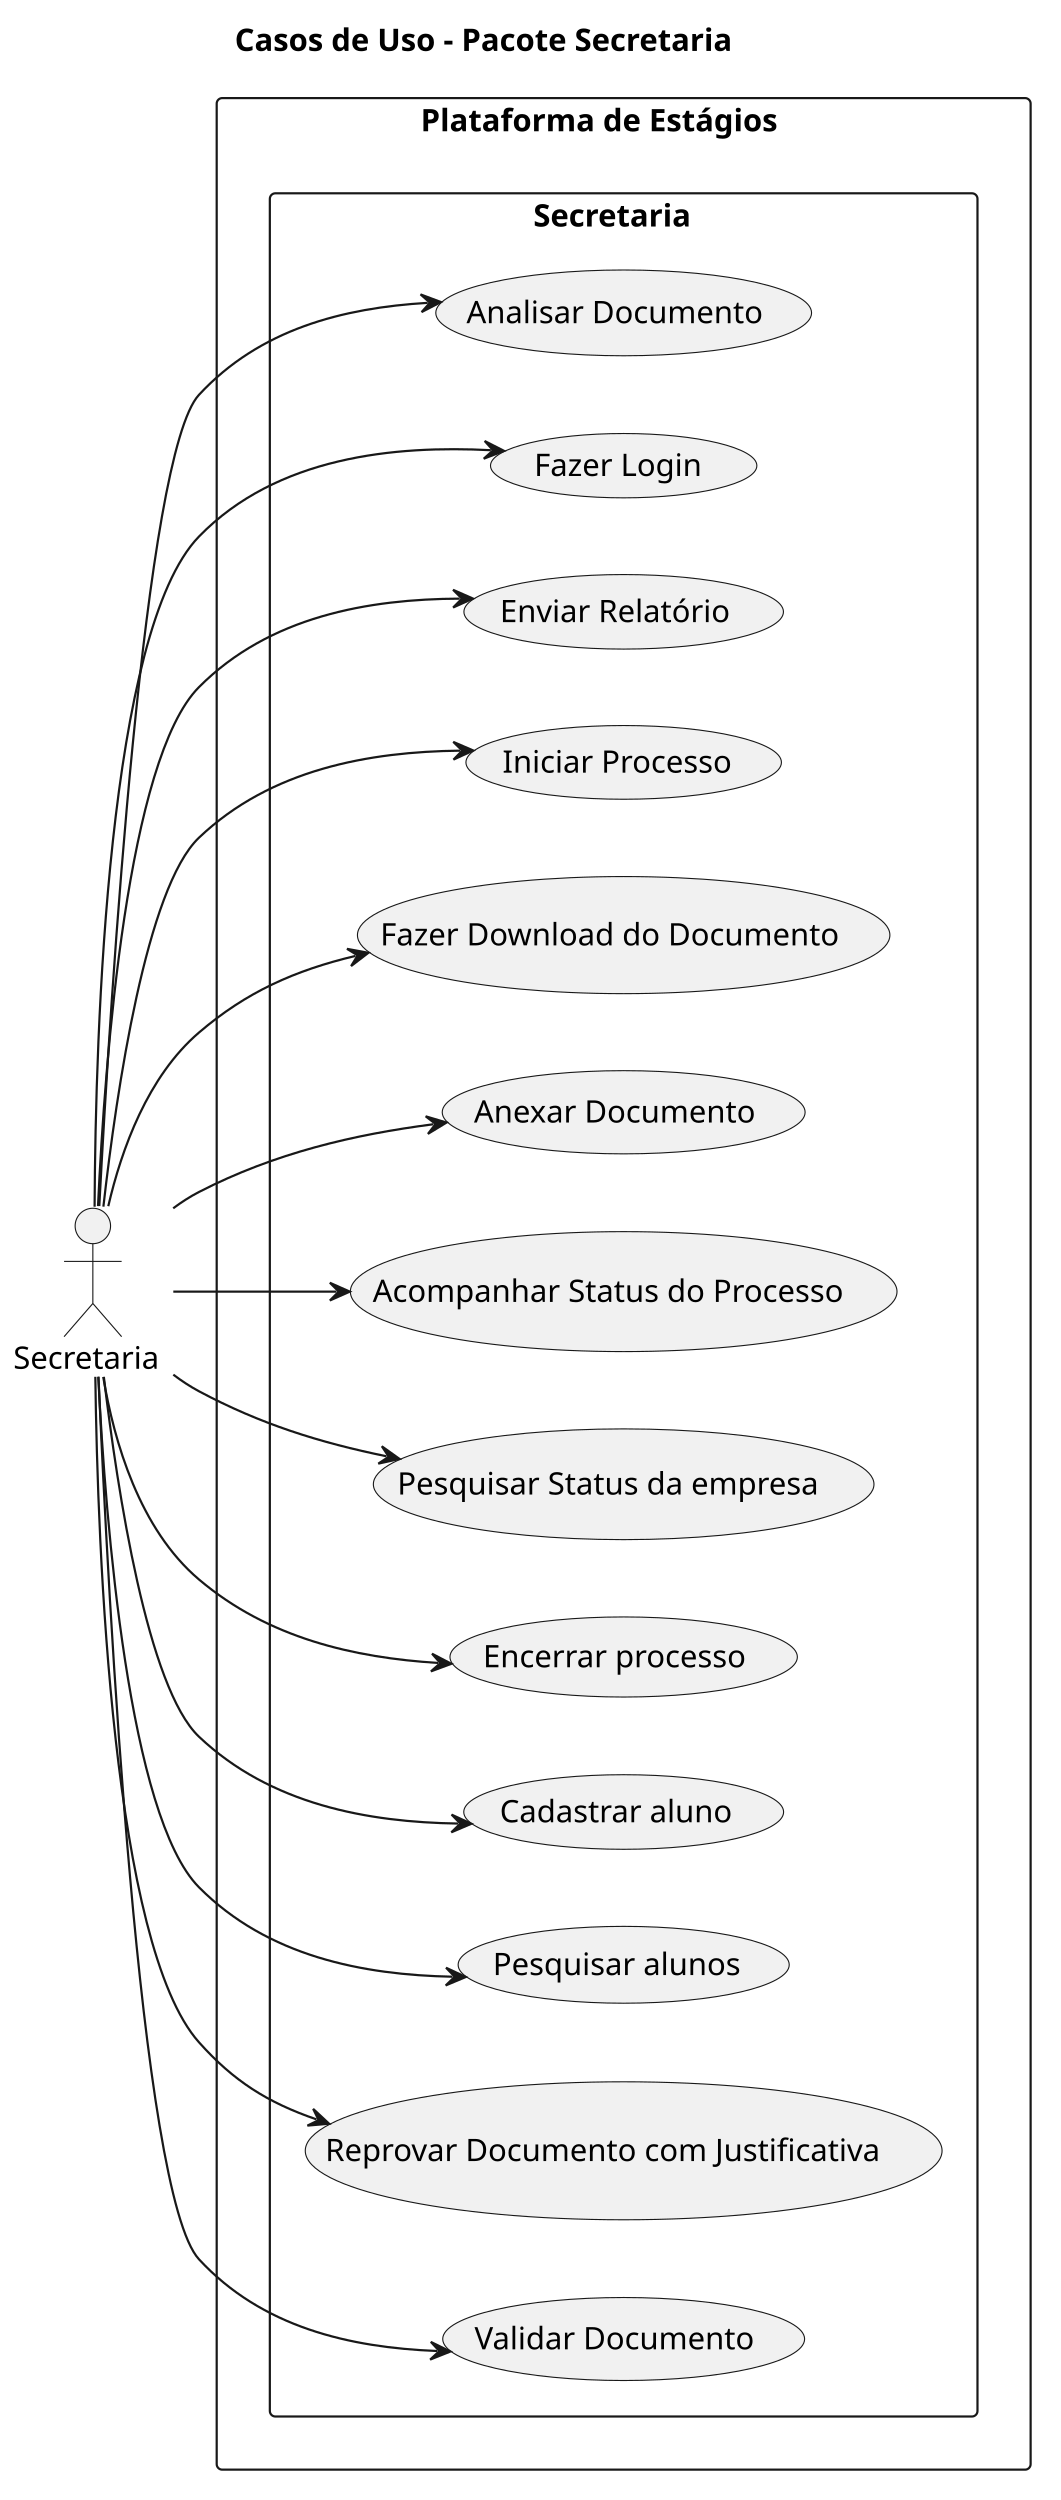
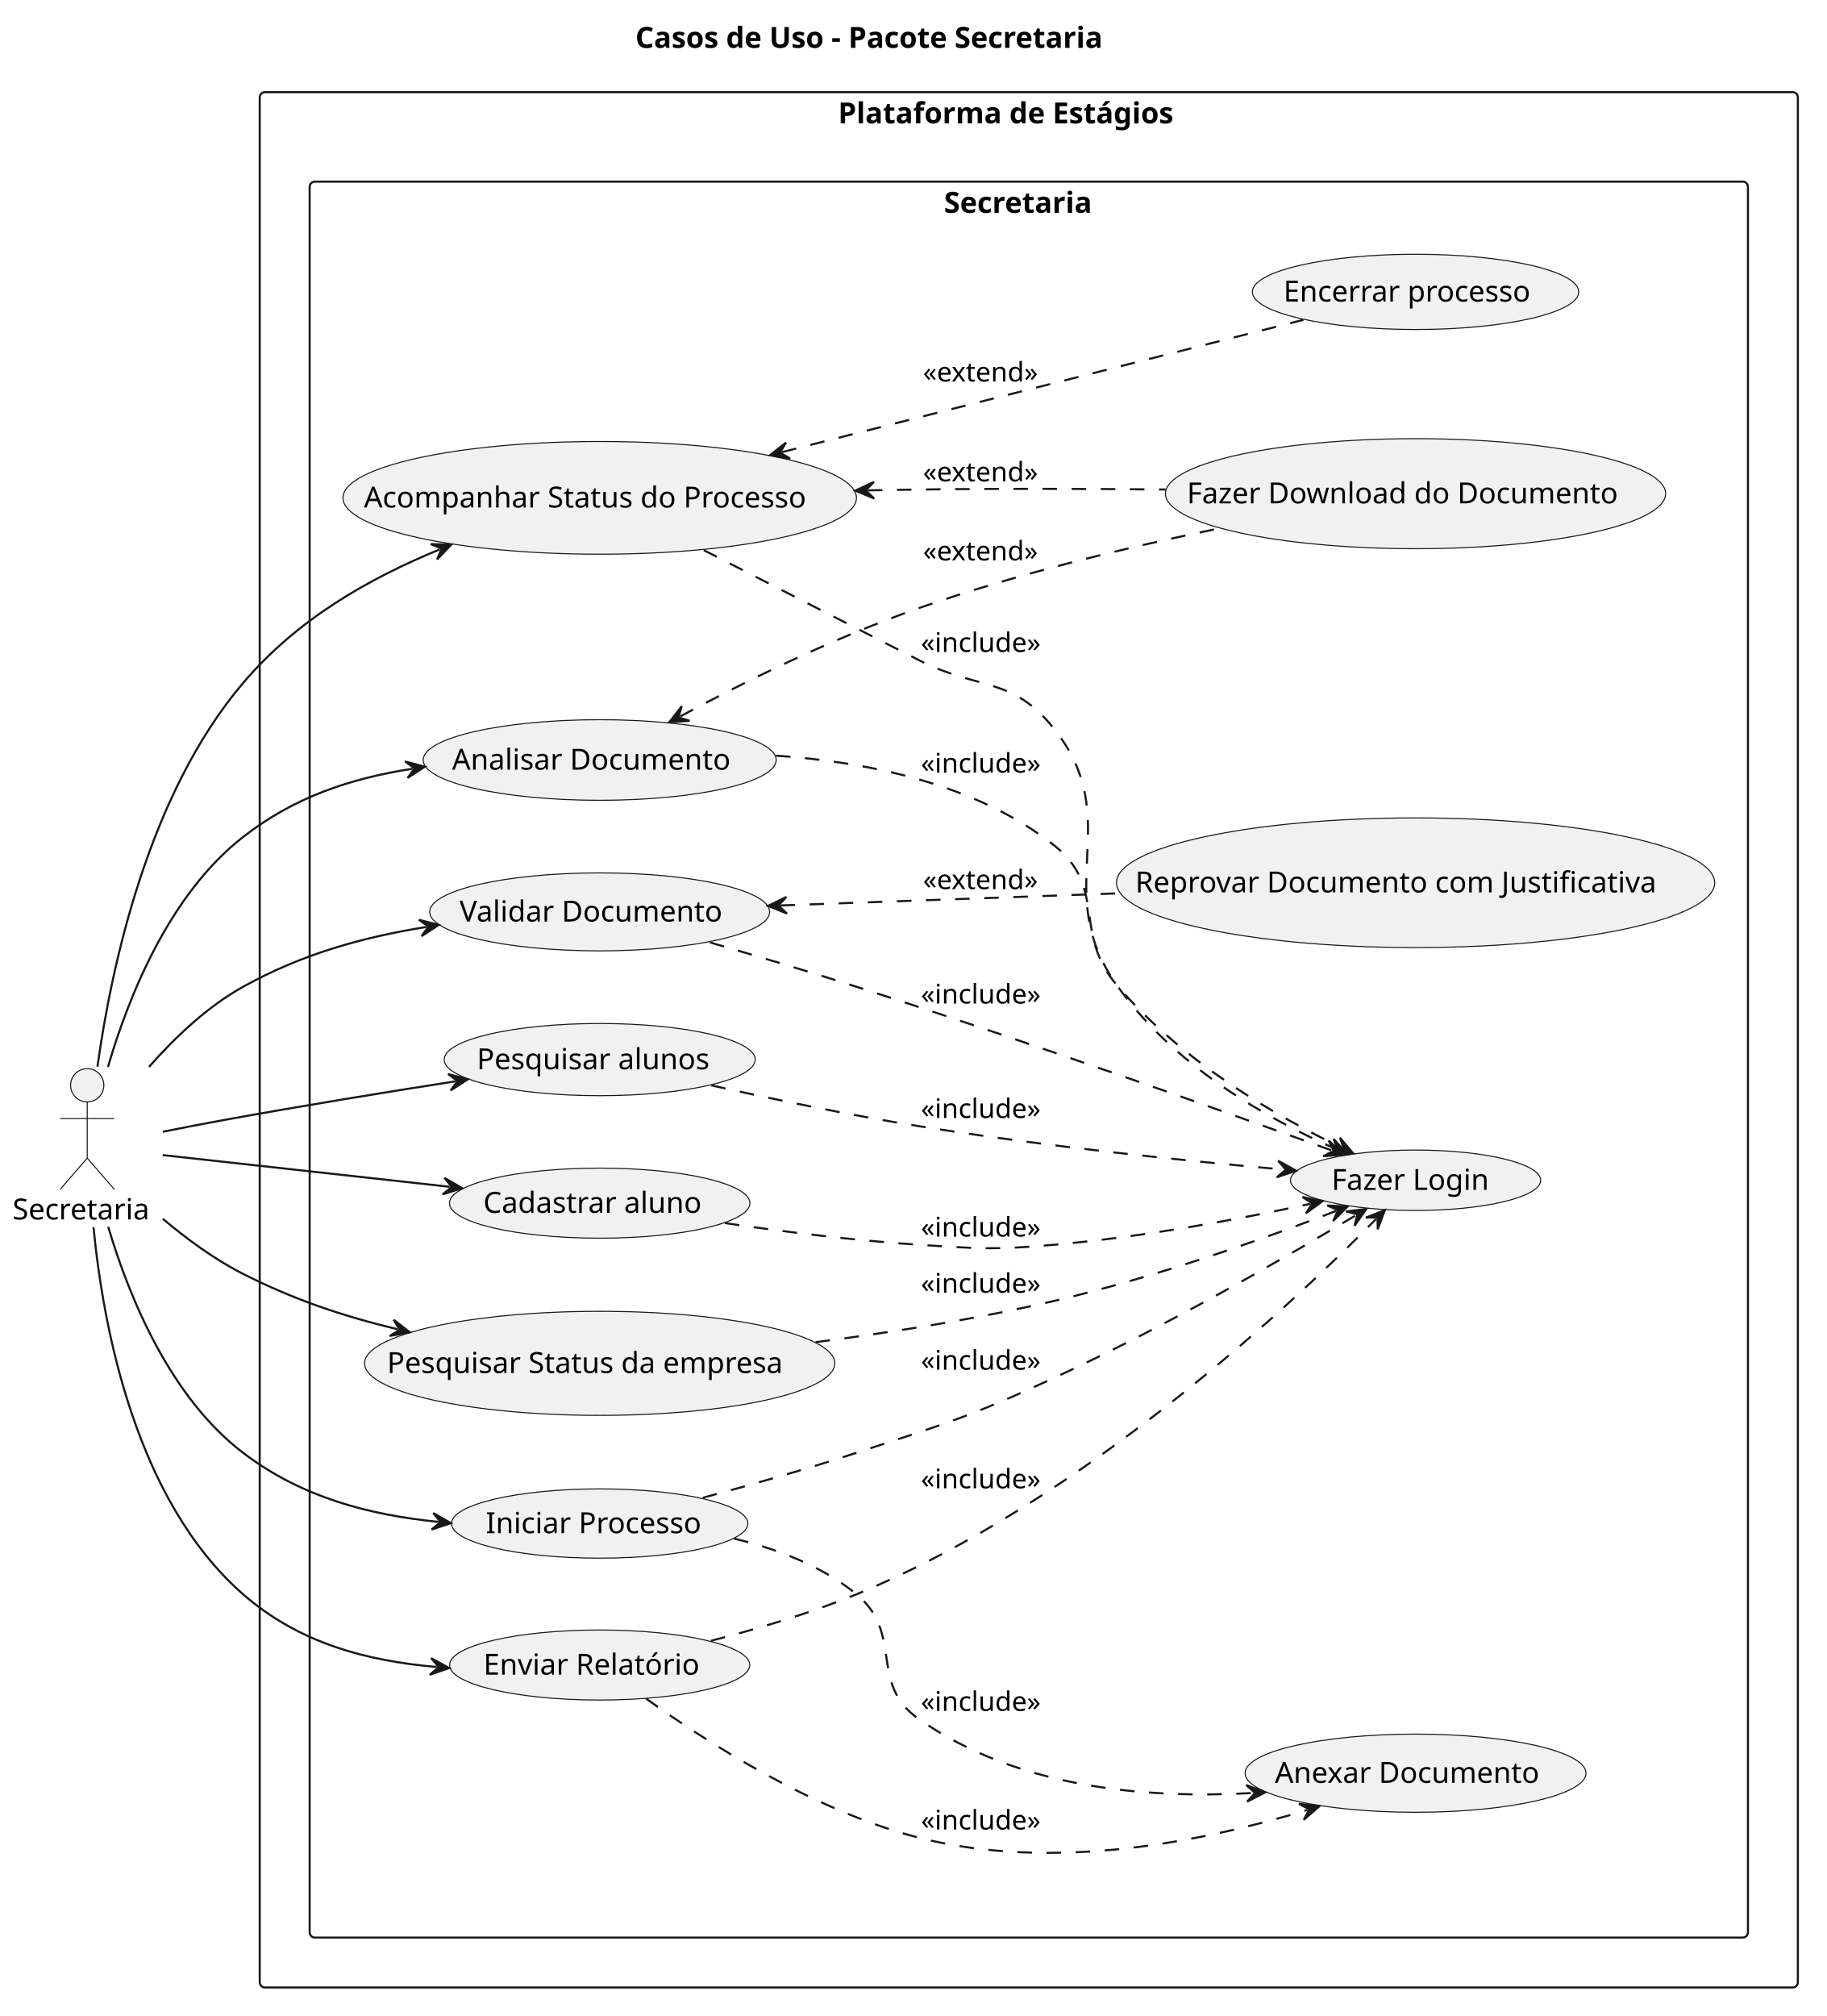
- <svg xmlns="http://www.w3.org/2000/svg" contentStyleType="text/css" data-diagram-type="DESCRIPTION" height="1129px" preserveAspectRatio="none" style="width:479px;height:1129px;background:#FFFFFF;" version="1.1" viewBox="0 0 479 1129" width="479px" zoomAndPan="magnify">
+ <svg xmlns="http://www.w3.org/2000/svg" contentStyleType="text/css" data-diagram-type="DESCRIPTION" height="969px" preserveAspectRatio="none" style="width:878px;height:969px;background:#FFFFFF;" version="1.1" viewBox="0 0 878 969" width="878px" zoomAndPan="magnify">
  <defs />
  <g>
    <g class="title" data-source-line="1">
-       <text fill="#000000" font-family="sans-serif" font-size="14" font-weight="700" lengthAdjust="spacing" textLength="260.401" x="106.014" y="22.995">Casos de Uso - Pacote Secretaria</text>
+       <text fill="#000000" font-family="sans-serif" font-size="14" font-weight="700" lengthAdjust="spacing" textLength="260.401" x="305.449" y="22.995">Casos de Uso - Pacote Secretaria</text>
    </g>
    <g class="cluster" data-qualified-name="Plataforma de Est.gios" data-source-line="7" id="ent0003">
-       <rect fill="none" height="1071" rx="2.5" ry="2.5" style="stroke:#181818;stroke-width:1;" width="367.57" x="97.86" y="44.297" />
-       <text fill="#000000" font-family="sans-serif" font-size="14" font-weight="700" lengthAdjust="spacing" textLength="183.367" x="189.961" y="59.292">Plataforma de Estágios</text>
+       <rect fill="none" height="911" rx="2.5" ry="2.5" style="stroke:#181818;stroke-width:1;" width="739.44" x="124.86" y="44.297" />
+       <text fill="#000000" font-family="sans-serif" font-size="14" font-weight="700" lengthAdjust="spacing" textLength="183.367" x="402.896" y="59.292">Plataforma de Estágios</text>
    </g>
    <g class="cluster" data-qualified-name="Plataforma de Est.gios.Secretaria" data-source-line="9" id="ent0004">
-       <rect fill="none" height="1004" rx="2.5" ry="2.5" style="stroke:#181818;stroke-width:1;" width="319.57" x="121.86" y="87.297" />
-       <text fill="#000000" font-family="sans-serif" font-size="14" font-weight="700" lengthAdjust="spacing" textLength="81.566" x="240.862" y="102.292">Secretaria</text>
+       <rect fill="none" height="844" rx="2.5" ry="2.5" style="stroke:#181818;stroke-width:1;" width="691.44" x="148.86" y="87.297" />
+       <text fill="#000000" font-family="sans-serif" font-size="14" font-weight="700" lengthAdjust="spacing" textLength="81.566" x="453.797" y="102.292">Secretaria</text>
    </g>
-     <g class="entity" data-qualified-name="Plataforma de Est.gios.Secretaria.validarDoc" data-source-line="10" id="ent0005">
-       <ellipse cx="281.645" cy="1056.3" fill="#F1F1F1" rx="81.715" ry="18.743" style="stroke:#181818;stroke-width:0.5;" />
-       <text fill="#000000" font-family="sans-serif" font-size="14" lengthAdjust="spacing" textLength="134.702" x="214.294" y="1060.948">Validar Documento</text>
+     <g class="entity" data-qualified-name="Plataforma de Est.gios.Secretaria.login" data-source-line="10" id="ent0005">
+       <ellipse cx="680.514" cy="567.301" fill="#F1F1F1" rx="60.144" ry="14.524" style="stroke:#181818;stroke-width:0.5;" />
+       <text fill="#000000" font-family="sans-serif" font-size="14" lengthAdjust="spacing" textLength="80.814" x="640.107" y="571.949">Fazer Login</text>
    </g>
-     <g class="entity" data-qualified-name="Plataforma de Est.gios.Secretaria.reprovarJustificativa" data-source-line="11" id="ent0006">
-       <ellipse cx="281.648" cy="971.294" fill="#F1F1F1" rx="143.788" ry="31.157" style="stroke:#181818;stroke-width:0.5;" />
-       <text fill="#000000" font-family="sans-serif" font-size="14" lengthAdjust="spacing" textLength="269.527" x="146.884" y="975.943">Reprovar Documento com Justificativa</text>
+     <g class="entity" data-qualified-name="Plataforma de Est.gios.Secretaria.enviar" data-source-line="11" id="ent0006">
+       <ellipse cx="680.511" cy="852.295" fill="#F1F1F1" rx="81.941" ry="18.788" style="stroke:#181818;stroke-width:0.5;" />
+       <text fill="#000000" font-family="sans-serif" font-size="14" lengthAdjust="spacing" textLength="135.228" x="612.896" y="856.943">Anexar Documento</text>
    </g>
-     <g class="entity" data-qualified-name="Plataforma de Est.gios.Secretaria.pesquisarAlunos" data-source-line="12" id="ent0007">
-       <ellipse cx="281.653" cy="887.299" fill="#F1F1F1" rx="74.763" ry="17.353" style="stroke:#181818;stroke-width:0.5;" />
-       <text fill="#000000" font-family="sans-serif" font-size="14" lengthAdjust="spacing" textLength="118.152" x="222.577" y="891.948">Pesquisar alunos</text>
+     <g class="entity" data-qualified-name="Plataforma de Est.gios.Secretaria.validarDoc" data-source-line="13" id="ent0007">
+       <ellipse cx="288.285" cy="438.3" fill="#F1F1F1" rx="81.715" ry="18.743" style="stroke:#181818;stroke-width:0.5;" />
+       <text fill="#000000" font-family="sans-serif" font-size="14" lengthAdjust="spacing" textLength="134.702" x="220.934" y="442.948">Validar Documento</text>
    </g>
-     <g class="entity" data-qualified-name="Plataforma de Est.gios.Secretaria.cadastrarAluno" data-source-line="13" id="ent0008">
-       <ellipse cx="281.652" cy="818.301" fill="#F1F1F1" rx="72.222" ry="16.844" style="stroke:#181818;stroke-width:0.5;" />
-       <text fill="#000000" font-family="sans-serif" font-size="14" lengthAdjust="spacing" textLength="111.925" x="225.69" y="822.95">Cadastrar aluno</text>
+     <g class="entity" data-qualified-name="Plataforma de Est.gios.Secretaria.analisarDoc" data-source-line="14" id="ent0008">
+       <ellipse cx="288.292" cy="365.297" fill="#F1F1F1" rx="84.852" ry="19.37" style="stroke:#181818;stroke-width:0.5;" />
+       <text fill="#000000" font-family="sans-serif" font-size="14" lengthAdjust="spacing" textLength="141.982" x="217.3" y="369.946">Analisar Documento</text>
    </g>
-     <g class="entity" data-qualified-name="Plataforma de Est.gios.Secretaria.encerrar" data-source-line="14" id="ent0009">
-       <ellipse cx="281.646" cy="748.296" fill="#F1F1F1" rx="78.446" ry="18.089" style="stroke:#181818;stroke-width:0.5;" />
-       <text fill="#000000" font-family="sans-serif" font-size="14" lengthAdjust="spacing" textLength="126.998" x="218.147" y="752.944">Encerrar processo</text>
+     <g class="entity" data-qualified-name="Plataforma de Est.gios.Secretaria.acompanhar" data-source-line="15" id="ent0009">
+       <ellipse cx="288.294" cy="239.294" fill="#F1F1F1" rx="123.434" ry="27.087" style="stroke:#181818;stroke-width:0.5;" />
+       <text fill="#000000" font-family="sans-serif" font-size="14" lengthAdjust="spacing" textLength="226.666" x="174.961" y="243.942">Acompanhar Status do Processo</text>
    </g>
-     <g class="entity" data-qualified-name="Plataforma de Est.gios.Secretaria.pesquisarStatus" data-source-line="15" id="ent0010">
-       <ellipse cx="281.648" cy="670.294" fill="#F1F1F1" rx="113.038" ry="25.008" style="stroke:#181818;stroke-width:0.5;" />
-       <text fill="#000000" font-family="sans-serif" font-size="14" lengthAdjust="spacing" textLength="204.435" x="179.43" y="674.943">Pesquisar Status da empresa</text>
+     <g class="entity" data-qualified-name="Plataforma de Est.gios.Secretaria.pesquisarAlunos" data-source-line="16" id="ent0010">
+       <ellipse cx="288.293" cy="509.3" fill="#F1F1F1" rx="74.763" ry="17.353" style="stroke:#181818;stroke-width:0.5;" />
+       <text fill="#000000" font-family="sans-serif" font-size="14" lengthAdjust="spacing" textLength="118.152" x="229.217" y="513.948">Pesquisar alunos</text>
    </g>
-     <g class="entity" data-qualified-name="Plataforma de Est.gios.Secretaria.acompanhar" data-source-line="16" id="ent0011">
-       <ellipse cx="281.654" cy="583.294" fill="#F1F1F1" rx="123.434" ry="27.087" style="stroke:#181818;stroke-width:0.5;" />
-       <text fill="#000000" font-family="sans-serif" font-size="14" lengthAdjust="spacing" textLength="226.666" x="168.321" y="587.942">Acompanhar Status do Processo</text>
+     <g class="entity" data-qualified-name="Plataforma de Est.gios.Secretaria.cadastrarAluno" data-source-line="17" id="ent0011">
+       <ellipse cx="288.292" cy="578.301" fill="#F1F1F1" rx="72.222" ry="16.844" style="stroke:#181818;stroke-width:0.5;" />
+       <text fill="#000000" font-family="sans-serif" font-size="14" lengthAdjust="spacing" textLength="111.925" x="232.33" y="582.95">Cadastrar aluno</text>
    </g>
-     <g class="entity" data-qualified-name="Plataforma de Est.gios.Secretaria.enviar" data-source-line="17" id="ent0012">
-       <ellipse cx="281.651" cy="502.295" fill="#F1F1F1" rx="81.941" ry="18.788" style="stroke:#181818;stroke-width:0.5;" />
-       <text fill="#000000" font-family="sans-serif" font-size="14" lengthAdjust="spacing" textLength="135.228" x="214.036" y="506.943">Anexar Documento</text>
+     <g class="entity" data-qualified-name="Plataforma de Est.gios.Secretaria.pesquisarStatus" data-source-line="18" id="ent0012">
+       <ellipse cx="288.288" cy="655.294" fill="#F1F1F1" rx="113.038" ry="25.008" style="stroke:#181818;stroke-width:0.5;" />
+       <text fill="#000000" font-family="sans-serif" font-size="14" lengthAdjust="spacing" textLength="204.435" x="186.07" y="659.943">Pesquisar Status da empresa</text>
    </g>
-     <g class="entity" data-qualified-name="Plataforma de Est.gios.Secretaria.download" data-source-line="18" id="ent0013">
-       <ellipse cx="281.646" cy="422.292" fill="#F1F1F1" rx="120.226" ry="26.445" style="stroke:#181818;stroke-width:0.5;" />
-       <text fill="#000000" font-family="sans-serif" font-size="14" lengthAdjust="spacing" textLength="219.837" x="171.728" y="426.941">Fazer Download do Documento</text>
+     <g class="entity" data-qualified-name="Plataforma de Est.gios.Secretaria.iniciar" data-source-line="19" id="ent0013">
+       <ellipse cx="288.292" cy="732.295" fill="#F1F1F1" rx="71.242" ry="16.648" style="stroke:#181818;stroke-width:0.5;" />
+       <text fill="#000000" font-family="sans-serif" font-size="14" lengthAdjust="spacing" textLength="109.491" x="233.547" y="736.944">Iniciar Processo</text>
    </g>
-     <g class="entity" data-qualified-name="Plataforma de Est.gios.Secretaria.iniciar" data-source-line="19" id="ent0014">
-       <ellipse cx="281.652" cy="344.295" fill="#F1F1F1" rx="71.242" ry="16.648" style="stroke:#181818;stroke-width:0.5;" />
-       <text fill="#000000" font-family="sans-serif" font-size="14" lengthAdjust="spacing" textLength="109.491" x="226.907" y="348.944">Iniciar Processo</text>
+     <g class="entity" data-qualified-name="Plataforma de Est.gios.Secretaria.enviarHoras" data-source-line="20" id="ent0014">
+       <ellipse cx="288.293" cy="800.298" fill="#F1F1F1" rx="72.153" ry="16.831" style="stroke:#181818;stroke-width:0.5;" />
+       <text fill="#000000" font-family="sans-serif" font-size="14" lengthAdjust="spacing" textLength="111.754" x="232.416" y="804.946">Enviar Relatório</text>
    </g>
-     <g class="entity" data-qualified-name="Plataforma de Est.gios.Secretaria.enviarHoras" data-source-line="20" id="ent0015">
-       <ellipse cx="281.653" cy="276.298" fill="#F1F1F1" rx="72.153" ry="16.831" style="stroke:#181818;stroke-width:0.5;" />
-       <text fill="#000000" font-family="sans-serif" font-size="14" lengthAdjust="spacing" textLength="111.754" x="225.776" y="280.946">Enviar Relatório</text>
+     <g class="entity" data-qualified-name="Plataforma de Est.gios.Secretaria.reprovarJustificativa" data-source-line="22" id="ent0015">
+       <ellipse cx="680.508" cy="424.294" fill="#F1F1F1" rx="143.788" ry="31.157" style="stroke:#181818;stroke-width:0.5;" />
+       <text fill="#000000" font-family="sans-serif" font-size="14" lengthAdjust="spacing" textLength="269.527" x="545.744" y="428.943">Reprovar Documento com Justificativa</text>
    </g>
-     <g class="entity" data-qualified-name="Plataforma de Est.gios.Secretaria.login" data-source-line="21" id="ent0016">
-       <ellipse cx="281.654" cy="210.3" fill="#F1F1F1" rx="60.144" ry="14.524" style="stroke:#181818;stroke-width:0.5;" />
-       <text fill="#000000" font-family="sans-serif" font-size="14" lengthAdjust="spacing" textLength="80.814" x="241.247" y="214.949">Fazer Login</text>
+     <g class="entity" data-qualified-name="Plataforma de Est.gios.Secretaria.encerrar" data-source-line="23" id="ent0016">
+       <ellipse cx="680.506" cy="140.296" fill="#F1F1F1" rx="78.446" ry="18.089" style="stroke:#181818;stroke-width:0.5;" />
+       <text fill="#000000" font-family="sans-serif" font-size="14" lengthAdjust="spacing" textLength="126.998" x="617.007" y="144.945">Encerrar processo</text>
    </g>
-     <g class="entity" data-qualified-name="Plataforma de Est.gios.Secretaria.analisarDoc" data-source-line="22" id="ent0017">
-       <ellipse cx="281.652" cy="141.297" fill="#F1F1F1" rx="84.852" ry="19.37" style="stroke:#181818;stroke-width:0.5;" />
-       <text fill="#000000" font-family="sans-serif" font-size="14" lengthAdjust="spacing" textLength="141.982" x="210.66" y="145.946">Analisar Documento</text>
+     <g class="entity" data-qualified-name="Plataforma de Est.gios.Secretaria.download" data-source-line="24" id="ent0017">
+       <ellipse cx="680.506" cy="237.292" fill="#F1F1F1" rx="120.226" ry="26.445" style="stroke:#181818;stroke-width:0.5;" />
+       <text fill="#000000" font-family="sans-serif" font-size="14" lengthAdjust="spacing" textLength="219.837" x="570.588" y="241.941">Fazer Download do Documento</text>
    </g>
    <g class="entity" data-qualified-name="sec" data-source-line="5" id="ent0002">
-       <ellipse cx="41.93" cy="553.647" fill="#F1F1F1" rx="8" ry="8" style="stroke:#181818;stroke-width:0.5;" />
-       <path d="M41.93,561.647 L41.93,588.647 M28.93,569.647 L54.93,569.647 M41.93,588.647 L28.93,603.647 M41.93,588.647 L54.93,603.647" fill="none" style="stroke:#181818;stroke-width:0.5;" />
-       <text fill="#000000" font-family="sans-serif" font-size="14" lengthAdjust="spacing" textLength="71.859" x="6" y="618.142">Secretaria</text>
+       <ellipse cx="41.93" cy="521.647" fill="#F1F1F1" rx="8" ry="8" style="stroke:#181818;stroke-width:0.5;" />
+       <path d="M41.93,529.647 L41.93,556.647 M28.93,537.647 L54.93,537.647 M41.93,556.647 L28.93,571.647 M41.93,556.647 L54.93,571.647" fill="none" style="stroke:#181818;stroke-width:0.5;" />
+       <text fill="#000000" font-family="sans-serif" font-size="14" lengthAdjust="spacing" textLength="71.859" x="6" y="586.142">Secretaria</text>
    </g>
-     <g class="link" data-entity-1="ent0002" data-entity-2="ent0005" data-link-type="dependency" data-source-line="28" id="lnk18">
-       <path d="M44.47,621.647 C48.89,722.827 63.04,991.257 89.86,1020.297 C118.22,1051.007 157.864,1060.173 197.405,1061.713" fill="none" id="sec-to-validarDoc" style="stroke:#181818;stroke-width:1;" />
-       <polygon fill="#181818" points="203.4,1061.947,194.562,1057.6,198.404,1061.752,194.251,1065.594,203.4,1061.947" style="stroke:#181818;stroke-width:1;" />
+     <g class="link" data-entity-1="ent0002" data-entity-2="ent0007" data-link-type="dependency" data-source-line="29" id="lnk18">
+       <path d="M71.64,512.797 C84.06,498.677 99.69,483.837 116.86,474.297 C145.41,458.437 174.287,450.518 204.977,445.538" fill="none" id="sec-to-validarDoc" style="stroke:#181818;stroke-width:1;" />
+       <polygon fill="#181818" points="210.9,444.577,201.375,442.07,205.965,445.378,202.657,449.967,210.9,444.577" style="stroke:#181818;stroke-width:1;" />
    </g>
-     <g class="link" data-entity-1="ent0002" data-entity-2="ent0006" data-link-type="dependency" data-source-line="29" id="lnk19">
-       <path d="M43.05,621.757 C44.09,700.967 50.85,878.567 89.86,922.297 C105.45,939.777 120.687,949.453 142.957,957.123" fill="none" id="sec-to-reprovarJustificativa" style="stroke:#181818;stroke-width:1;" />
-       <polygon fill="#181818" points="148.63,959.077,141.423,952.364,143.903,957.449,138.818,959.928,148.63,959.077" style="stroke:#181818;stroke-width:1;" />
+     <g class="link" data-entity-1="ent0002" data-entity-2="ent0008" data-link-type="dependency" data-source-line="30" id="lnk19">
+       <path d="M51.89,512.867 C61.9,478.627 81.55,429.807 116.86,402.297 C141.58,383.037 168.244,374.236 198.294,369.476" fill="none" id="sec-to-analisarDoc" style="stroke:#181818;stroke-width:1;" />
+       <polygon fill="#181818" points="204.22,368.537,194.705,365.994,199.282,369.319,195.957,373.896,204.22,368.537" style="stroke:#181818;stroke-width:1;" />
    </g>
-     <g class="link" data-entity-1="ent0002" data-entity-2="ent0007" data-link-type="dependency" data-source-line="30" id="lnk20">
-       <path d="M44.38,621.867 C47.72,688.327 58.24,820.397 89.86,852.297 C120.8,883.507 163.771,891.877 204.351,892.687" fill="none" id="sec-to-pesquisarAlunos" style="stroke:#181818;stroke-width:1;" />
-       <polygon fill="#181818" points="210.35,892.807,201.432,888.628,205.351,892.707,201.272,896.626,210.35,892.807" style="stroke:#181818;stroke-width:1;" />
+     <g class="link" data-entity-1="ent0002" data-entity-2="ent0009" data-link-type="dependency" data-source-line="31" id="lnk20">
+       <path d="M46.85,512.707 C53.55,464.507 71.27,381.887 116.86,328.297 C143.03,297.527 176.994,278.255 211.384,264.065" fill="none" id="sec-to-acompanhar" style="stroke:#181818;stroke-width:1;" />
+       <polygon fill="#181818" points="216.93,261.777,207.085,261.512,212.308,263.684,210.136,268.907,216.93,261.777" style="stroke:#181818;stroke-width:1;" />
    </g>
-     <g class="link" data-entity-1="ent0002" data-entity-2="ent0008" data-link-type="dependency" data-source-line="31" id="lnk21">
-       <path d="M46.9,621.797 C53.07,673.747 66.72,762.347 89.86,784.297 C122.21,814.977 166.181,822.918 206.871,823.518" fill="none" id="sec-to-cadastrarAluno" style="stroke:#181818;stroke-width:1;" />
-       <polygon fill="#181818" points="212.87,823.607,203.93,819.475,207.87,823.533,203.812,827.474,212.87,823.607" style="stroke:#181818;stroke-width:1;" />
+     <g class="link" data-entity-1="ent0002" data-entity-2="ent0010" data-link-type="dependency" data-source-line="32" id="lnk21">
+       <path d="M78.27,543.977 C87.86,542.057 98.24,540.037 107.86,538.297 C146.67,531.277 184.432,525.123 218.982,519.723" fill="none" id="sec-to-pesquisarAlunos" style="stroke:#181818;stroke-width:1;" />
+       <polygon fill="#181818" points="224.91,518.797,215.4,516.235,219.97,519.569,216.636,524.139,224.91,518.797" style="stroke:#181818;stroke-width:1;" />
    </g>
-     <g class="link" data-entity-1="ent0002" data-entity-2="ent0009" data-link-type="dependency" data-source-line="32" id="lnk22">
-       <path d="M46.62,621.827 C51.55,651.287 63.04,690.577 89.86,713.297 C121.08,739.747 159.652,748.602 197.852,750.992" fill="none" id="sec-to-encerrar" style="stroke:#181818;stroke-width:1;" />
-       <polygon fill="#181818" points="203.84,751.367,195.107,746.813,198.85,751.055,194.608,754.797,203.84,751.367" style="stroke:#181818;stroke-width:1;" />
+     <g class="link" data-entity-1="ent0002" data-entity-2="ent0011" data-link-type="dependency" data-source-line="33" id="lnk22">
+       <path d="M78.2,555.197 C115.74,559.337 170.006,565.338 216.196,570.438" fill="none" id="sec-to-cadastrarAluno" style="stroke:#181818;stroke-width:1;" />
+       <polygon fill="#181818" points="222.16,571.097,213.653,566.133,217.19,570.548,212.775,574.085,222.16,571.097" style="stroke:#181818;stroke-width:1;" />
    </g>
-     <g class="link" data-entity-1="ent0002" data-entity-2="ent0010" data-link-type="dependency" data-source-line="33" id="lnk23">
-       <path d="M78.27,620.797 C81.99,623.607 85.88,626.167 89.86,628.297 C117.53,643.077 144.242,651.453 174.572,657.663" fill="none" id="sec-to-pesquisarStatus" style="stroke:#181818;stroke-width:1;" />
-       <polygon fill="#181818" points="180.45,658.867,172.435,653.143,175.552,657.864,170.831,660.98,180.45,658.867" style="stroke:#181818;stroke-width:1;" />
+     <g class="link" data-entity-1="ent0002" data-entity-2="ent0012" data-link-type="dependency" data-source-line="34" id="lnk23">
+       <path d="M78.26,585.817 C89.81,595.557 103.2,605.387 116.86,612.297 C141.64,624.837 164.498,632.486 191.208,638.946" fill="none" id="sec-to-pesquisarStatus" style="stroke:#181818;stroke-width:1;" />
+       <polygon fill="#181818" points="197.04,640.357,189.232,634.353,192.18,639.182,187.352,642.129,197.04,640.357" style="stroke:#181818;stroke-width:1;" />
    </g>
-     <g class="link" data-entity-1="ent0002" data-entity-2="ent0011" data-link-type="dependency" data-source-line="34" id="lnk24">
-       <path d="M78.26,583.297 C99.8,583.297 122.73,583.297 151.97,583.297" fill="none" id="sec-to-acompanhar" style="stroke:#181818;stroke-width:1;" />
-       <polygon fill="#181818" points="157.97,583.297,148.97,579.297,152.97,583.297,148.97,587.297,157.97,583.297" style="stroke:#181818;stroke-width:1;" />
+     <g class="link" data-entity-1="ent0002" data-entity-2="ent0013" data-link-type="dependency" data-source-line="35" id="lnk24">
+       <path d="M52.02,589.687 C62.09,623.547 81.75,671.557 116.86,698.297 C145.18,719.867 177.64,728.176 210.83,731.516" fill="none" id="sec-to-iniciar" style="stroke:#181818;stroke-width:1;" />
+       <polygon fill="#181818" points="216.8,732.117,208.246,727.236,211.825,731.616,207.445,735.196,216.8,732.117" style="stroke:#181818;stroke-width:1;" />
    </g>
-     <g class="link" data-entity-1="ent0002" data-entity-2="ent0012" data-link-type="dependency" data-source-line="35" id="lnk25">
-       <path d="M78.21,545.667 C81.94,542.887 85.85,540.367 89.86,538.297 C124.17,520.627 160.01,512.338 195.72,507.708" fill="none" id="sec-to-enviar" style="stroke:#181818;stroke-width:1;" />
-       <polygon fill="#181818" points="201.67,506.937,192.23,504.127,196.712,507.58,193.259,512.061,201.67,506.937" style="stroke:#181818;stroke-width:1;" />
+     <g class="link" data-entity-1="ent0002" data-entity-2="ent0014" data-link-type="dependency" data-source-line="36" id="lnk25">
+       <path d="M44.95,589.847 C49.67,638.497 65.29,721.227 116.86,766.297 C143.78,789.827 176.322,798.339 209.932,801.249" fill="none" id="sec-to-enviarHoras" style="stroke:#181818;stroke-width:1;" />
+       <polygon fill="#181818" points="215.91,801.767,207.289,797.005,210.929,801.336,206.599,804.976,215.91,801.767" style="stroke:#181818;stroke-width:1;" />
    </g>
-     <g class="link" data-entity-1="ent0002" data-entity-2="ent0013" data-link-type="dependency" data-source-line="36" id="lnk26">
-       <path d="M48.9,544.717 C54.9,518.877 66.75,486.077 89.86,466.297 C111.29,447.947 133.045,438.275 160.545,431.685" fill="none" id="sec-to-download" style="stroke:#181818;stroke-width:1;" />
-       <polygon fill="#181818" points="166.38,430.287,156.696,428.494,161.518,431.452,158.56,436.274,166.38,430.287" style="stroke:#181818;stroke-width:1;" />
+     <g class="link" data-entity-1="ent0007" data-entity-2="ent0005" data-link-type="dependency" data-source-line="38" id="lnk26">
+       <path d="M341.29,452.987 C363.12,459.307 388.73,466.927 411.73,474.297 C496.56,501.477 589.658,534.674 640.228,552.984" fill="none" id="validarDoc-to-login" style="stroke:#181818;stroke-width:1;stroke-dasharray:7,7;" />
+       <polygon fill="#181818" points="645.87,555.027,638.769,548.202,641.169,553.325,636.046,555.724,645.87,555.027" style="stroke:#181818;stroke-width:1;" />
+       <text fill="#000000" font-family="sans-serif" font-size="13" lengthAdjust="spacing" textLength="63.007" x="442.73" y="482.364">«include»</text>
    </g>
-     <g class="link" data-entity-1="ent0002" data-entity-2="ent0014" data-link-type="dependency" data-source-line="37" id="lnk27">
-       <path d="M46.69,544.927 C52.68,492.077 66.2,400.837 89.86,378.297 C122.38,347.317 166.87,339.477 207.74,338.997" fill="none" id="sec-to-iniciar" style="stroke:#181818;stroke-width:1;" />
-       <polygon fill="#181818" points="213.74,338.927,204.694,335.033,208.74,338.986,204.788,343.032,213.74,338.927" style="stroke:#181818;stroke-width:1;" />
+     <g class="link" data-entity-1="ent0008" data-entity-2="ent0005" data-link-type="dependency" data-source-line="39" id="lnk27">
+       <path d="M373.01,363.207 C416.94,366.207 469.26,376.727 506.73,406.297 C532.34,426.507 515.59,448.447 536.73,473.297 C568.55,510.717 613.502,536.417 645.132,551.767" fill="none" id="analisarDoc-to-login" style="stroke:#181818;stroke-width:1;stroke-dasharray:7,7;" />
+       <polygon fill="#181818" points="650.53,554.387,644.179,546.859,646.032,552.204,640.687,554.056,650.53,554.387" style="stroke:#181818;stroke-width:1;" />
+       <text fill="#000000" font-family="sans-serif" font-size="13" lengthAdjust="spacing" textLength="63.007" x="442.73" y="371.364">«include»</text>
    </g>
-     <g class="link" data-entity-1="ent0002" data-entity-2="ent0015" data-link-type="dependency" data-source-line="38" id="lnk28">
-       <path d="M44.26,544.677 C47.4,477.387 57.65,342.697 89.86,310.297 C121.64,278.317 166.42,270.535 207.61,270.345" fill="none" id="sec-to-enviarHoras" style="stroke:#181818;stroke-width:1;" />
-       <polygon fill="#181818" points="213.61,270.317,204.592,266.358,208.61,270.34,204.629,274.358,213.61,270.317" style="stroke:#181818;stroke-width:1;" />
+     <g class="link" data-entity-1="ent0009" data-entity-2="ent0005" data-link-type="dependency" data-source-line="40" id="lnk28">
+       <path d="M338.36,264.457 C368.23,279.757 407.16,299.677 441.73,317.297 C470.59,332.007 486.6,324.907 506.73,350.297 C541.67,394.397 504.31,427.307 536.73,473.297 C564.6,512.837 609.378,537.699 642.228,552.309" fill="none" id="acompanhar-to-login" style="stroke:#181818;stroke-width:1;stroke-dasharray:7,7;" />
+       <polygon fill="#181818" points="647.71,554.747,641.112,547.435,643.141,552.715,637.861,554.744,647.71,554.747" style="stroke:#181818;stroke-width:1;" />
+       <text fill="#000000" font-family="sans-serif" font-size="13" lengthAdjust="spacing" textLength="63.007" x="442.73" y="313.364">«include»</text>
    </g>
-     <g class="link" data-entity-1="ent0002" data-entity-2="ent0016" data-link-type="dependency" data-source-line="39" id="lnk29">
-       <path d="M42.72,544.947 C43.12,465.057 48.7,284.687 89.86,242.297 C124.95,206.157 178.428,201.065 221.668,203.315" fill="none" id="sec-to-login" style="stroke:#181818;stroke-width:1;" />
-       <polygon fill="#181818" points="227.66,203.627,218.88,199.165,222.667,203.367,218.464,207.154,227.66,203.627" style="stroke:#181818;stroke-width:1;" />
+     <g class="link" data-entity-1="ent0010" data-entity-2="ent0005" data-link-type="dependency" data-source-line="41" id="lnk29">
+       <path d="M341.97,521.687 C371.22,528.227 408.35,535.977 441.73,541.297 C503.45,551.127 568.804,557.854 617.114,562.164" fill="none" id="pesquisarAlunos-to-login" style="stroke:#181818;stroke-width:1;stroke-dasharray:7,7;" />
+       <polygon fill="#181818" points="623.09,562.697,614.481,557.913,618.11,562.253,613.77,565.881,623.09,562.697" style="stroke:#181818;stroke-width:1;" />
+       <text fill="#000000" font-family="sans-serif" font-size="13" lengthAdjust="spacing" textLength="63.007" x="442.73" y="537.364">«include»</text>
    </g>
-     <g class="link" data-entity-1="ent0002" data-entity-2="ent0017" data-link-type="dependency" data-source-line="40" id="lnk30">
-       <path d="M44.84,544.647 C49.94,448.607 65.2,204.907 89.86,178.297 C117.26,148.717 154.671,139.053 193.151,136.763" fill="none" id="sec-to-analisarDoc" style="stroke:#181818;stroke-width:1;" />
-       <polygon fill="#181818" points="199.14,136.407,189.918,132.949,194.149,136.704,190.393,140.935,199.14,136.407" style="stroke:#181818;stroke-width:1;" />
+     <g class="link" data-entity-1="ent0011" data-entity-2="ent0005" data-link-type="dependency" data-source-line="42" id="lnk30">
+       <path d="M348.48,587.887 C376.64,591.987 410.83,596.277 441.73,598.297 C470.55,600.177 477.95,600.857 506.73,598.297 C551.05,594.357 595.154,586.086 629.904,578.626" fill="none" id="cadastrarAluno-to-login" style="stroke:#181818;stroke-width:1;stroke-dasharray:7,7;" />
+       <polygon fill="#181818" points="635.77,577.367,626.131,575.345,630.881,578.416,627.81,583.167,635.77,577.367" style="stroke:#181818;stroke-width:1;" />
+       <text fill="#000000" font-family="sans-serif" font-size="13" lengthAdjust="spacing" textLength="63.007" x="442.73" y="594.364">«include»</text>
+     </g>
+     <g class="link" data-entity-1="ent0012" data-entity-2="ent0005" data-link-type="dependency" data-source-line="43" id="lnk31">
+       <path d="M392.06,645.117 C428.54,640.447 469.72,633.977 506.73,625.297 C557.09,613.477 608.01,595.251 642.27,582.071" fill="none" id="pesquisarStatus-to-login" style="stroke:#181818;stroke-width:1;stroke-dasharray:7,7;" />
+       <polygon fill="#181818" points="647.87,579.917,638.034,579.415,643.203,581.712,640.906,586.882,647.87,579.917" style="stroke:#181818;stroke-width:1;" />
+       <text fill="#000000" font-family="sans-serif" font-size="13" lengthAdjust="spacing" textLength="63.007" x="442.73" y="621.364">«include»</text>
+     </g>
+     <g class="link" data-entity-1="ent0013" data-entity-2="ent0005" data-link-type="dependency" data-source-line="44" id="lnk32">
+       <path d="M337.86,719.907 C360.46,713.857 387.62,706.197 411.73,698.297 C454.64,684.237 465.73,681.217 506.73,662.297 C562.21,636.687 619.174,603.692 651.704,584.192" fill="none" id="iniciar-to-login" style="stroke:#181818;stroke-width:1;stroke-dasharray:7,7;" />
+       <polygon fill="#181818" points="656.85,581.107,647.074,582.303,652.562,583.678,651.187,589.165,656.85,581.107" style="stroke:#181818;stroke-width:1;" />
+       <text fill="#000000" font-family="sans-serif" font-size="13" lengthAdjust="spacing" textLength="63.007" x="442.73" y="658.364">«include»</text>
+     </g>
+     <g class="link" data-entity-1="ent0014" data-entity-2="ent0005" data-link-type="dependency" data-source-line="45" id="lnk33">
+       <path d="M341.74,788.657 C363.75,783.027 389.38,775.477 411.73,766.297 C522.36,720.837 624.541,623.513 661.551,585.913" fill="none" id="enviarHoras-to-login" style="stroke:#181818;stroke-width:1;stroke-dasharray:7,7;" />
+       <polygon fill="#181818" points="665.76,581.637,656.596,585.245,662.253,585.2,662.297,590.857,665.76,581.637" style="stroke:#181818;stroke-width:1;" />
+       <text fill="#000000" font-family="sans-serif" font-size="13" lengthAdjust="spacing" textLength="63.007" x="442.73" y="715.364">«include»</text>
+     </g>
+     <g class="link" data-entity-1="ent0013" data-entity-2="ent0006" data-link-type="dependency" data-source-line="47" id="lnk34">
+       <path d="M352.88,739.537 C373.41,744.437 395.12,752.627 411.73,766.297 C434.74,785.257 417.26,809.267 441.73,826.297 C489.96,859.867 551.529,864.595 602.319,861.815" fill="none" id="iniciar-to-enviar" style="stroke:#181818;stroke-width:1;stroke-dasharray:7,7;" />
+       <polygon fill="#181818" points="608.31,861.487,599.105,857.985,603.317,861.76,599.542,865.973,608.31,861.487" style="stroke:#181818;stroke-width:1;" />
+       <text fill="#000000" font-family="sans-serif" font-size="13" lengthAdjust="spacing" textLength="63.007" x="442.73" y="822.364">«include»</text>
+     </g>
+     <g class="link" data-entity-1="ent0014" data-entity-2="ent0006" data-link-type="dependency" data-source-line="48" id="lnk35">
+       <path d="M310.55,816.407 C338.76,836.667 390.92,870.357 441.73,883.297 C507.49,900.037 580.169,884.641 628.469,869.971" fill="none" id="enviarHoras-to-enviar" style="stroke:#181818;stroke-width:1;stroke-dasharray:7,7;" />
+       <polygon fill="#181818" points="634.21,868.227,624.436,867.015,629.426,869.68,626.761,874.67,634.21,868.227" style="stroke:#181818;stroke-width:1;" />
+       <text fill="#000000" font-family="sans-serif" font-size="13" lengthAdjust="spacing" textLength="63.007" x="442.73" y="879.364">«include»</text>
+     </g>
+     <g class="link" data-entity-1="ent0007" data-entity-2="ent0015" data-link-type="dependency" data-source-line="50" id="lnk36">
+       <path d="M375.196,435.212 C423.806,433.472 481.28,431.407 538.15,429.367" fill="none" id="validarDoc-backto-reprovarJustificativa" style="stroke:#181818;stroke-width:1;stroke-dasharray:7,7;" />
+       <polygon fill="#181818" points="369.2,435.427,378.337,439.102,374.197,435.248,378.051,431.108,369.2,435.427" style="stroke:#181818;stroke-width:1;" />
+       <text fill="#000000" font-family="sans-serif" font-size="13" lengthAdjust="spacing" textLength="61.185" x="443.73" y="427.364">«extend»</text>
+     </g>
+     <g class="link" data-entity-1="ent0009" data-entity-2="ent0016" data-link-type="dependency" data-source-line="51" id="lnk37">
+       <path d="M375.966,217.311 C452.866,197.801 560.53,170.487 626.54,153.737" fill="none" id="acompanhar-backto-encerrar" style="stroke:#181818;stroke-width:1;stroke-dasharray:7,7;" />
+       <polygon fill="#181818" points="370.15,218.787,379.857,220.451,374.997,217.557,377.89,212.696,370.15,218.787" style="stroke:#181818;stroke-width:1;" />
+       <text fill="#000000" font-family="sans-serif" font-size="13" lengthAdjust="spacing" textLength="61.185" x="443.73" y="183.364">«extend»</text>
+     </g>
+     <g class="link" data-entity-1="ent0009" data-entity-2="ent0017" data-link-type="dependency" data-source-line="52" id="lnk38">
+       <path d="M417.179,235.695 C427.509,235.485 431.8,235.427 441.73,235.297 C480.32,234.787 522.45,234.917 560.37,235.287" fill="none" id="acompanhar-backto-download" style="stroke:#181818;stroke-width:1;stroke-dasharray:7,7;" />
+       <polygon fill="#181818" points="411.18,235.817,420.259,239.633,416.179,235.715,420.097,231.635,411.18,235.817" style="stroke:#181818;stroke-width:1;" />
+       <text fill="#000000" font-family="sans-serif" font-size="13" lengthAdjust="spacing" textLength="61.185" x="443.73" y="231.364">«extend»</text>
+     </g>
+     <g class="link" data-entity-1="ent0008" data-entity-2="ent0017" data-link-type="dependency" data-source-line="53" id="lnk39">
+       <path d="M326.995,344.356 C357.265,328.086 398.8,307.337 441.73,292.297 C488.21,276.007 541.52,263.177 585.86,254.017" fill="none" id="analisarDoc-backto-download" style="stroke:#181818;stroke-width:1;stroke-dasharray:7,7;" />
+       <polygon fill="#181818" points="321.71,347.197,331.531,346.459,326.114,344.83,327.744,339.413,321.71,347.197" style="stroke:#181818;stroke-width:1;" />
+       <text fill="#000000" font-family="sans-serif" font-size="13" lengthAdjust="spacing" textLength="61.185" x="443.73" y="269.364">«extend»</text>
    </g>
  </g>
</svg>
